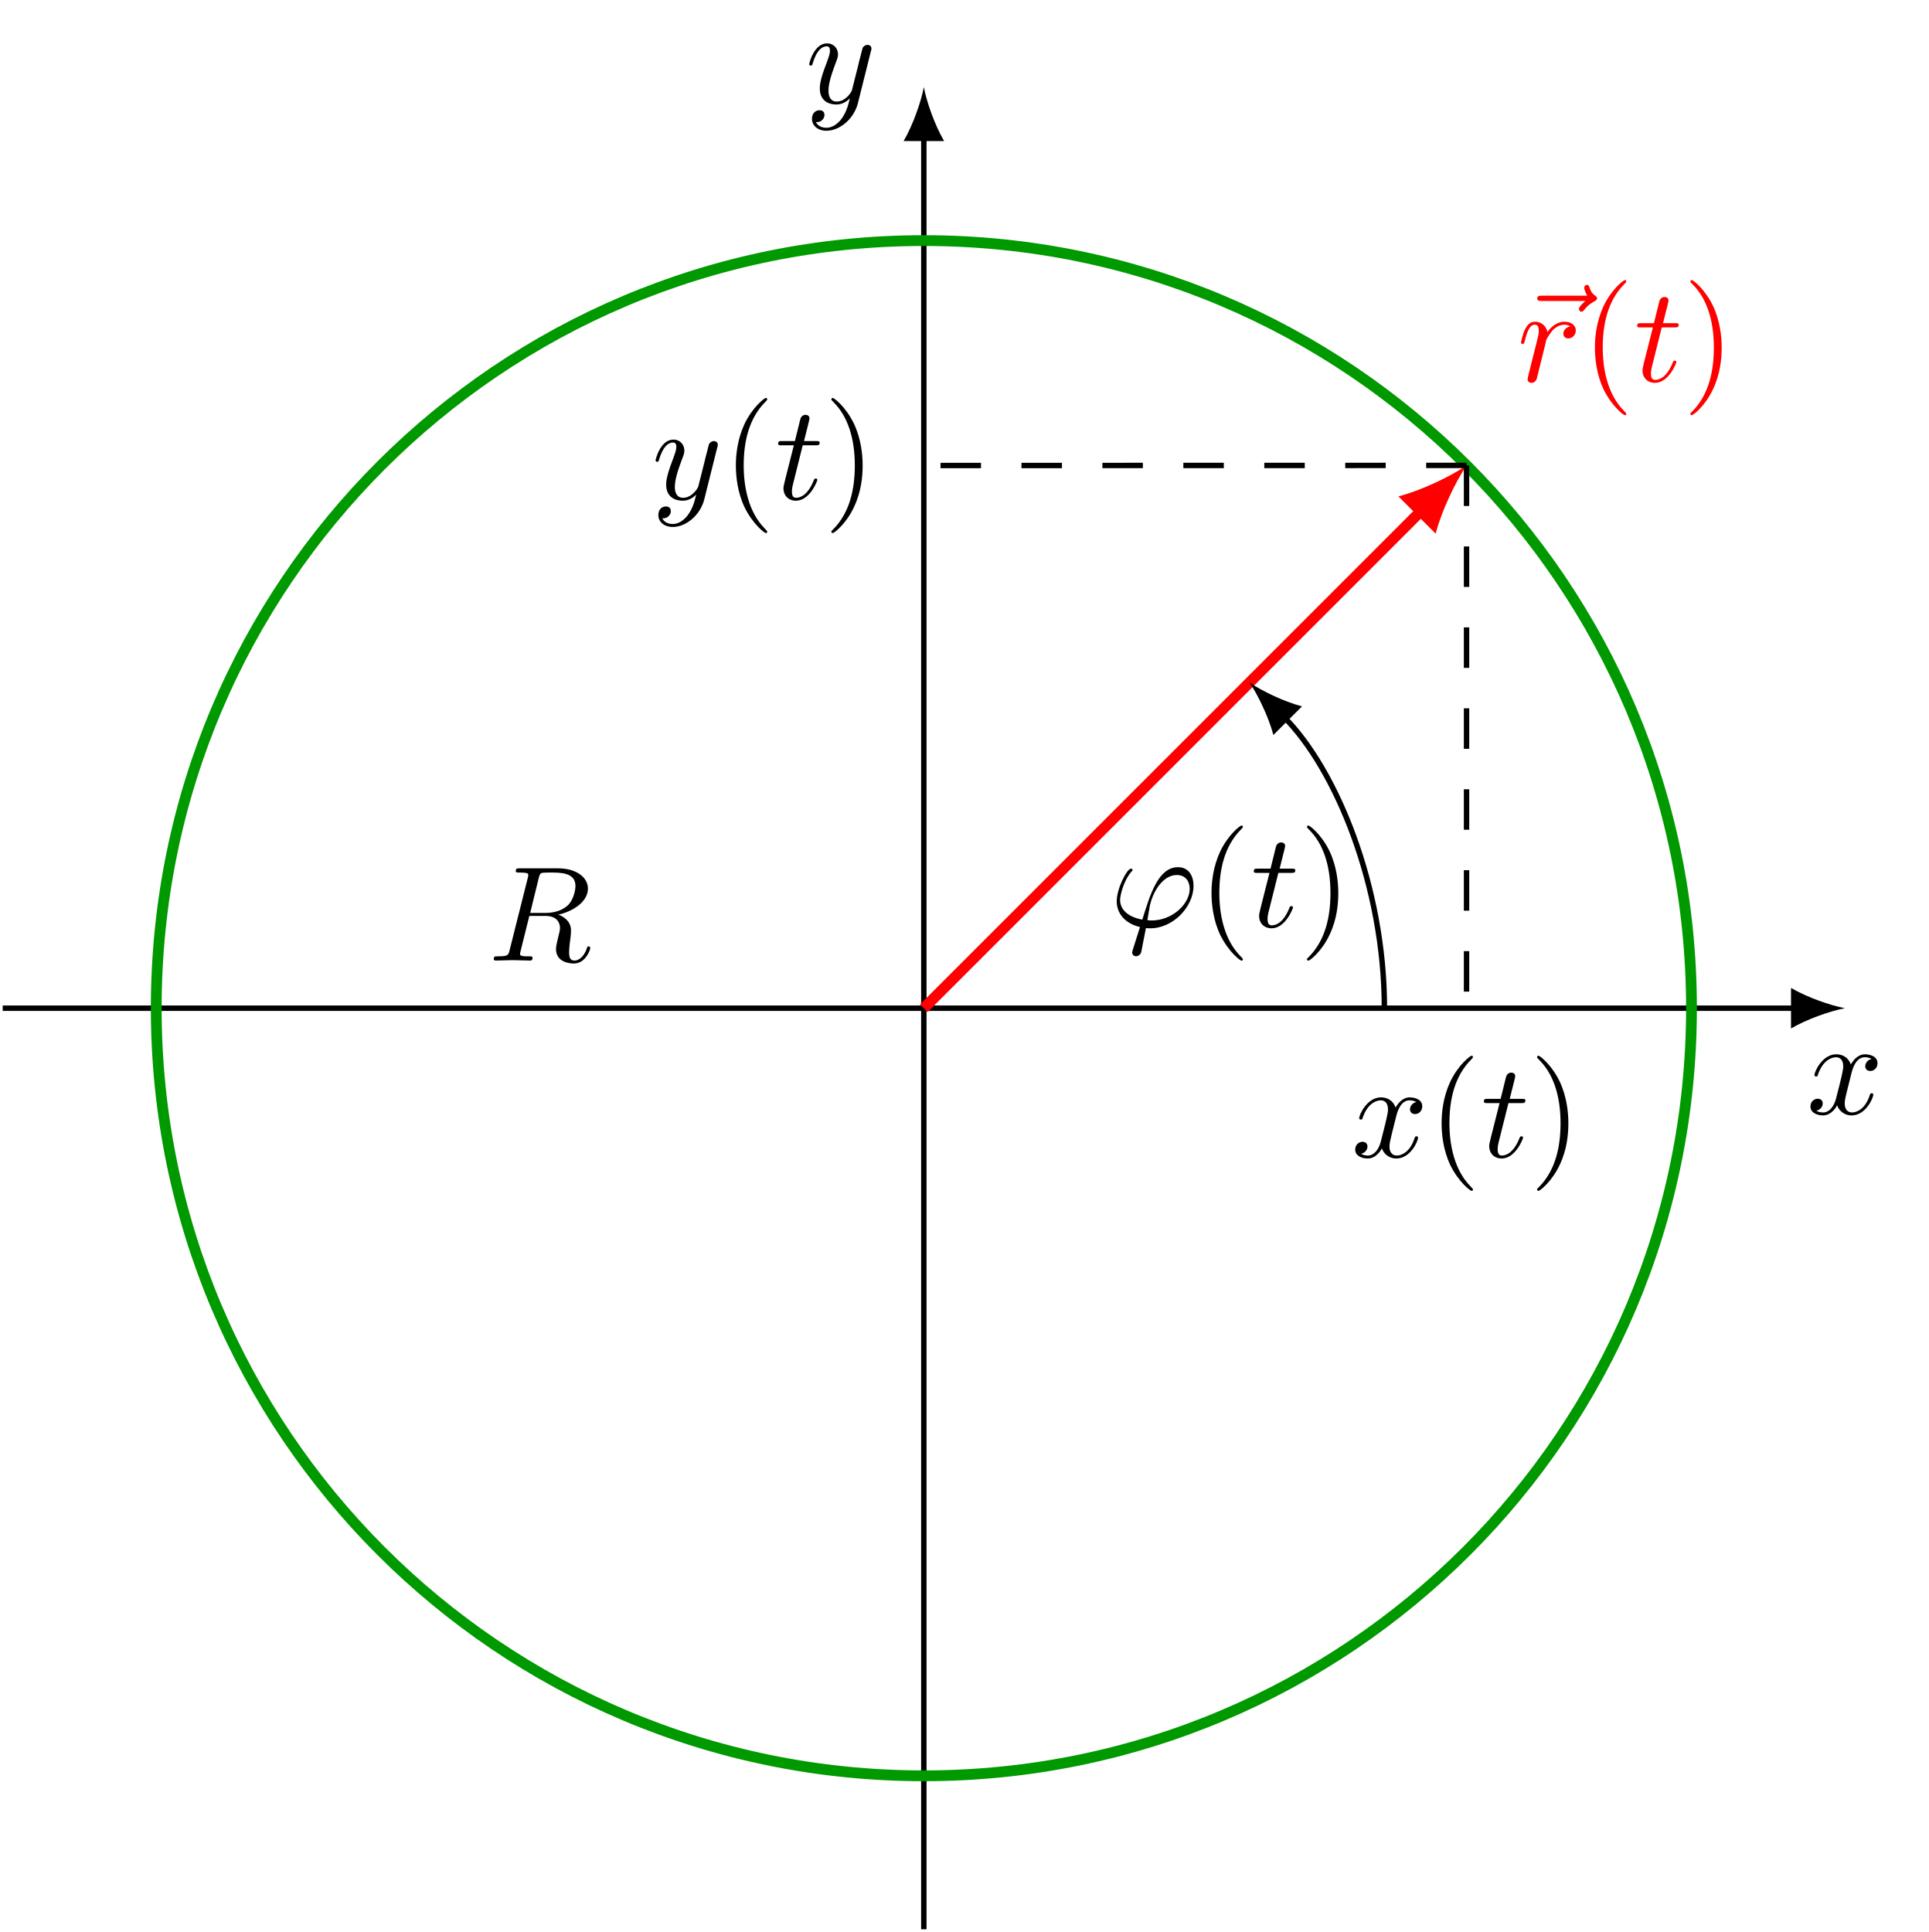
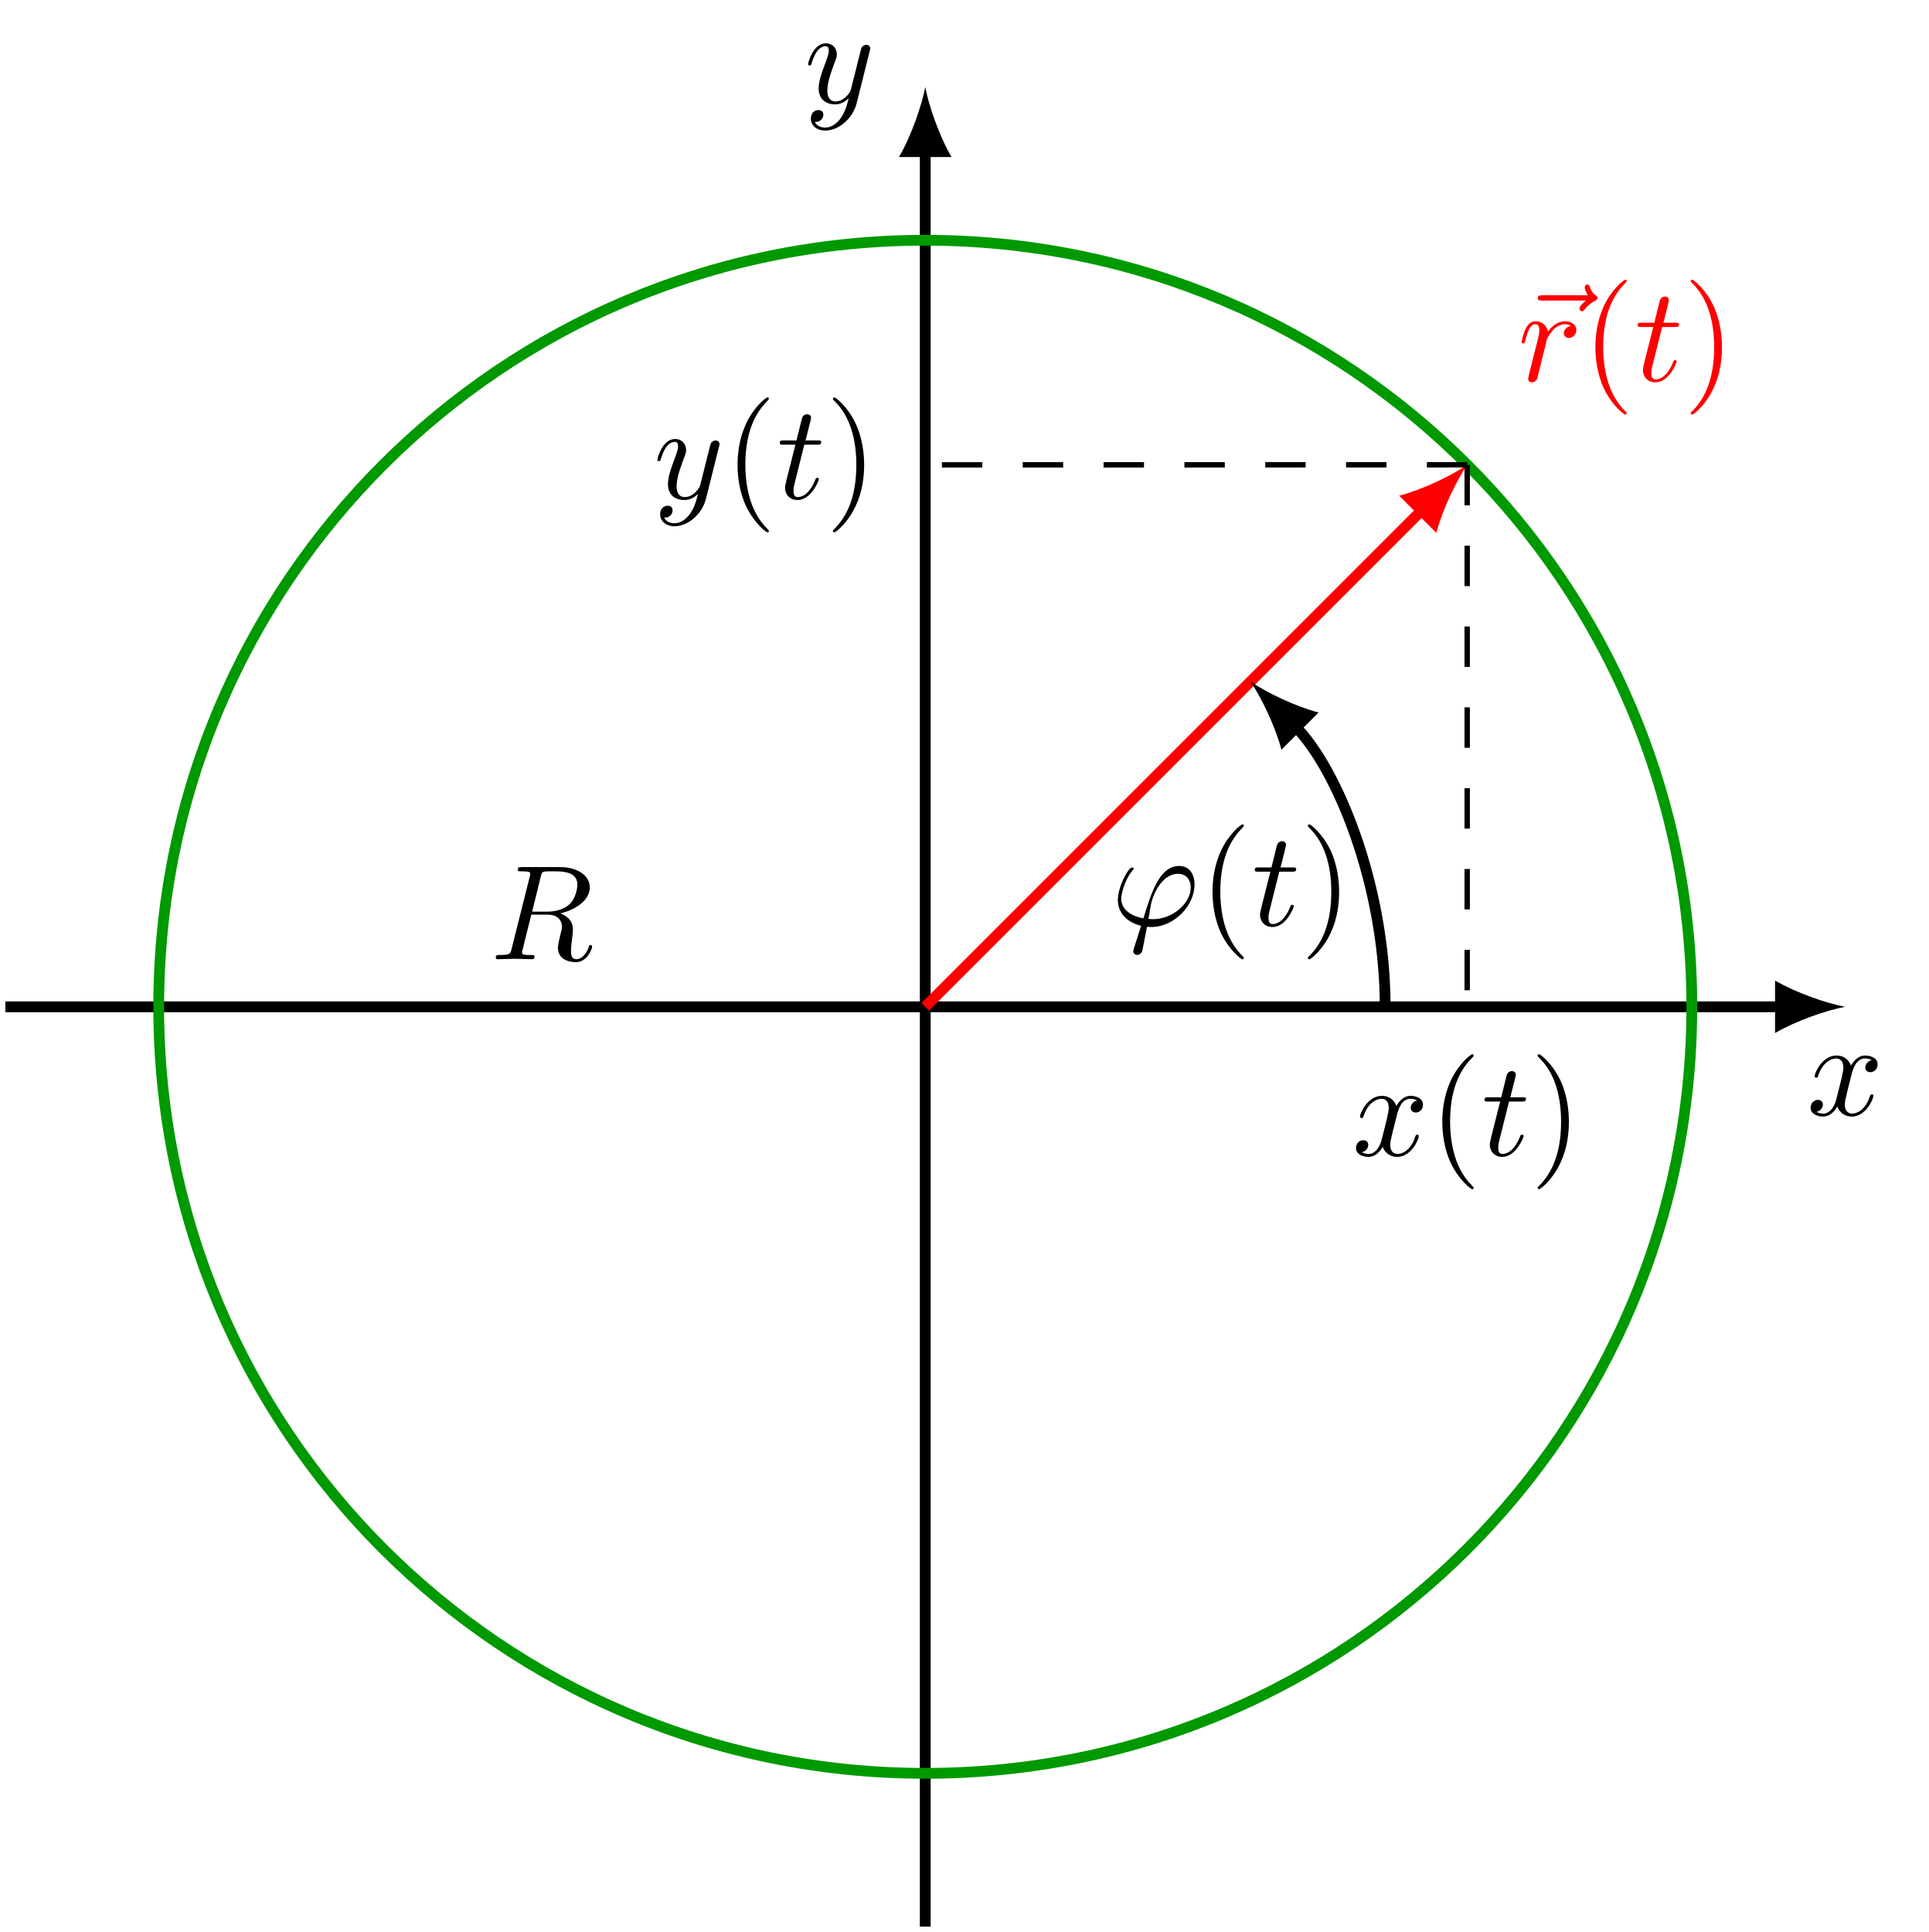
- <svg xmlns="http://www.w3.org/2000/svg" xmlns:xlink="http://www.w3.org/1999/xlink" width="142.429pt" height="142.696pt" viewBox="0 0 142.429 142.696" version="1.1">
+ <svg xmlns="http://www.w3.org/2000/svg" xmlns:xlink="http://www.w3.org/1999/xlink" width="142.629pt" height="142.895pt" viewBox="0 0 142.629 142.895" version="1.1">
  <defs>
    <g>
      <symbol overflow="visible" id="glyph0-0">
        <path style="stroke:none;" d="" />
      </symbol>
      <symbol overflow="visible" id="glyph0-1">
        <path style="stroke:none;" d="M 3.328 -3.016 C 3.391 -3.266 3.625 -4.188 4.312 -4.188 C 4.359 -4.188 4.609 -4.188 4.812 -4.062 C 4.531 -4 4.344 -3.766 4.344 -3.516 C 4.344 -3.359 4.453 -3.172 4.719 -3.172 C 4.938 -3.172 5.25 -3.344 5.25 -3.75 C 5.25 -4.266 4.672 -4.406 4.328 -4.406 C 3.75 -4.406 3.406 -3.875 3.281 -3.656 C 3.031 -4.312 2.5 -4.406 2.203 -4.406 C 1.172 -4.406 0.594 -3.125 0.594 -2.875 C 0.594 -2.766 0.703 -2.766 0.719 -2.766 C 0.797 -2.766 0.828 -2.797 0.844 -2.875 C 1.188 -3.938 1.844 -4.188 2.188 -4.188 C 2.375 -4.188 2.719 -4.094 2.719 -3.516 C 2.719 -3.203 2.547 -2.547 2.188 -1.141 C 2.031 -0.531 1.672 -0.109 1.234 -0.109 C 1.172 -0.109 0.953 -0.109 0.734 -0.234 C 0.984 -0.297 1.203 -0.5 1.203 -0.781 C 1.203 -1.047 0.984 -1.125 0.844 -1.125 C 0.531 -1.125 0.297 -0.875 0.297 -0.547 C 0.297 -0.094 0.781 0.109 1.219 0.109 C 1.891 0.109 2.25 -0.594 2.266 -0.641 C 2.391 -0.281 2.75 0.109 3.344 0.109 C 4.375 0.109 4.938 -1.172 4.938 -1.422 C 4.938 -1.531 4.859 -1.531 4.828 -1.531 C 4.734 -1.531 4.719 -1.484 4.688 -1.422 C 4.359 -0.344 3.688 -0.109 3.375 -0.109 C 2.984 -0.109 2.828 -0.422 2.828 -0.766 C 2.828 -0.984 2.875 -1.203 2.984 -1.641 Z M 3.328 -3.016 " />
      </symbol>
      <symbol overflow="visible" id="glyph0-2">
        <path style="stroke:none;" d="M 4.844 -3.797 C 4.891 -3.938 4.891 -3.953 4.891 -4.031 C 4.891 -4.203 4.75 -4.297 4.594 -4.297 C 4.5 -4.297 4.344 -4.234 4.25 -4.094 C 4.234 -4.031 4.141 -3.734 4.109 -3.547 C 4.031 -3.297 3.969 -3.016 3.906 -2.75 L 3.453 -0.953 C 3.422 -0.812 2.984 -0.109 2.328 -0.109 C 1.828 -0.109 1.719 -0.547 1.719 -0.922 C 1.719 -1.375 1.891 -2 2.219 -2.875 C 2.375 -3.281 2.422 -3.391 2.422 -3.594 C 2.422 -4.031 2.109 -4.406 1.609 -4.406 C 0.656 -4.406 0.297 -2.953 0.297 -2.875 C 0.297 -2.766 0.391 -2.766 0.406 -2.766 C 0.516 -2.766 0.516 -2.797 0.562 -2.953 C 0.844 -3.891 1.234 -4.188 1.578 -4.188 C 1.656 -4.188 1.828 -4.188 1.828 -3.875 C 1.828 -3.625 1.719 -3.359 1.656 -3.172 C 1.25 -2.109 1.078 -1.547 1.078 -1.078 C 1.078 -0.188 1.703 0.109 2.297 0.109 C 2.688 0.109 3.016 -0.062 3.297 -0.344 C 3.172 0.172 3.047 0.672 2.656 1.203 C 2.391 1.531 2.016 1.828 1.562 1.828 C 1.422 1.828 0.969 1.797 0.797 1.406 C 0.953 1.406 1.094 1.406 1.219 1.281 C 1.328 1.203 1.422 1.062 1.422 0.875 C 1.422 0.562 1.156 0.531 1.062 0.531 C 0.828 0.531 0.5 0.688 0.5 1.172 C 0.5 1.672 0.938 2.047 1.562 2.047 C 2.578 2.047 3.609 1.141 3.891 0.016 Z M 4.844 -3.797 " />
      </symbol>
      <symbol overflow="visible" id="glyph0-3">
        <path style="stroke:none;" d="M 5.359 -5.938 C 5.219 -5.797 4.891 -5.516 4.891 -5.344 C 4.891 -5.25 4.984 -5.141 5.078 -5.141 C 5.172 -5.141 5.219 -5.219 5.281 -5.281 C 5.391 -5.422 5.625 -5.703 6.062 -5.922 C 6.125 -5.969 6.234 -6.016 6.234 -6.125 C 6.234 -6.234 6.156 -6.281 6.094 -6.328 C 5.875 -6.484 5.766 -6.656 5.688 -6.891 C 5.656 -6.984 5.625 -7.125 5.484 -7.125 C 5.344 -7.125 5.281 -6.984 5.281 -6.906 C 5.281 -6.859 5.359 -6.547 5.516 -6.328 L 2.156 -6.328 C 2 -6.328 1.812 -6.328 1.812 -6.125 C 1.812 -5.938 2 -5.938 2.156 -5.938 Z M 5.359 -5.938 " />
      </symbol>
      <symbol overflow="visible" id="glyph0-4">
        <path style="stroke:none;" d="M 0.875 -0.594 C 0.844 -0.438 0.781 -0.203 0.781 -0.156 C 0.781 0.016 0.922 0.109 1.078 0.109 C 1.203 0.109 1.375 0.031 1.453 -0.172 C 1.469 -0.203 1.797 -1.562 1.844 -1.75 C 1.922 -2.078 2.109 -2.766 2.156 -3.047 C 2.203 -3.172 2.484 -3.641 2.719 -3.859 C 2.797 -3.922 3.094 -4.188 3.516 -4.188 C 3.781 -4.188 3.922 -4.062 3.938 -4.062 C 3.641 -4.016 3.422 -3.781 3.422 -3.516 C 3.422 -3.359 3.531 -3.172 3.797 -3.172 C 4.062 -3.172 4.344 -3.406 4.344 -3.766 C 4.344 -4.109 4.031 -4.406 3.516 -4.406 C 2.875 -4.406 2.438 -3.922 2.25 -3.641 C 2.156 -4.094 1.797 -4.406 1.328 -4.406 C 0.875 -4.406 0.688 -4.016 0.594 -3.844 C 0.422 -3.5 0.297 -2.906 0.297 -2.875 C 0.297 -2.766 0.391 -2.766 0.406 -2.766 C 0.516 -2.766 0.516 -2.781 0.578 -3 C 0.75 -3.703 0.953 -4.188 1.312 -4.188 C 1.469 -4.188 1.609 -4.109 1.609 -3.734 C 1.609 -3.516 1.578 -3.406 1.453 -2.891 Z M 0.875 -0.594 " />
      </symbol>
      <symbol overflow="visible" id="glyph0-5">
        <path style="stroke:none;" d="M 2.047 -3.984 L 2.984 -3.984 C 3.188 -3.984 3.297 -3.984 3.297 -4.188 C 3.297 -4.297 3.188 -4.297 3.016 -4.297 L 2.141 -4.297 C 2.5 -5.719 2.547 -5.906 2.547 -5.969 C 2.547 -6.141 2.422 -6.234 2.25 -6.234 C 2.219 -6.234 1.938 -6.234 1.859 -5.875 L 1.469 -4.297 L 0.531 -4.297 C 0.328 -4.297 0.234 -4.297 0.234 -4.109 C 0.234 -3.984 0.312 -3.984 0.516 -3.984 L 1.391 -3.984 C 0.672 -1.156 0.625 -0.984 0.625 -0.812 C 0.625 -0.266 1 0.109 1.547 0.109 C 2.562 0.109 3.125 -1.344 3.125 -1.422 C 3.125 -1.531 3.047 -1.531 3.016 -1.531 C 2.922 -1.531 2.906 -1.5 2.859 -1.391 C 2.438 -0.344 1.906 -0.109 1.562 -0.109 C 1.359 -0.109 1.25 -0.234 1.25 -0.562 C 1.25 -0.812 1.281 -0.875 1.312 -1.047 Z M 2.047 -3.984 " />
      </symbol>
      <symbol overflow="visible" id="glyph0-6">
        <path style="stroke:none;" d="M 1.688 1.688 C 1.656 1.828 1.641 1.844 1.641 1.891 C 1.641 2.109 1.828 2.172 1.938 2.172 C 1.984 2.172 2.203 2.141 2.297 1.906 C 2.328 1.828 2.375 1.5 2.656 0.094 C 2.734 0.094 2.812 0.109 2.984 0.109 C 4.641 0.109 6.172 -1.453 6.172 -3.031 C 6.172 -3.812 5.781 -4.406 5.031 -4.406 C 3.594 -4.406 2.984 -2.469 2.391 -0.531 C 1.312 -0.734 0.75 -1.281 0.75 -2 C 0.75 -2.281 0.984 -3.375 1.578 -4.062 C 1.672 -4.156 1.672 -4.172 1.672 -4.203 C 1.672 -4.234 1.641 -4.297 1.547 -4.297 C 1.266 -4.297 0.5 -2.844 0.5 -1.891 C 0.5 -0.953 1.156 -0.234 2.219 0.016 Z M 3.078 -0.469 C 2.984 -0.469 2.969 -0.469 2.891 -0.484 C 2.766 -0.484 2.766 -0.484 2.766 -0.516 C 2.766 -0.531 2.938 -1.453 2.953 -1.594 C 3.266 -2.875 4.047 -3.828 4.938 -3.828 C 5.625 -3.828 5.891 -3.297 5.891 -2.812 C 5.891 -1.688 4.609 -0.469 3.078 -0.469 Z M 3.078 -0.469 " />
      </symbol>
      <symbol overflow="visible" id="glyph0-7">
        <path style="stroke:none;" d="M 3.734 -6.125 C 3.797 -6.359 3.828 -6.453 4.016 -6.484 C 4.109 -6.5 4.422 -6.5 4.625 -6.5 C 5.328 -6.5 6.438 -6.5 6.438 -5.516 C 6.438 -5.172 6.281 -4.484 5.891 -4.094 C 5.625 -3.844 5.109 -3.516 4.203 -3.516 L 3.094 -3.516 Z M 5.172 -3.391 C 6.188 -3.609 7.359 -4.312 7.359 -5.312 C 7.359 -6.172 6.469 -6.812 5.156 -6.812 L 2.328 -6.812 C 2.125 -6.812 2.031 -6.812 2.031 -6.609 C 2.031 -6.5 2.125 -6.5 2.312 -6.5 C 2.328 -6.5 2.516 -6.5 2.688 -6.484 C 2.875 -6.453 2.953 -6.453 2.953 -6.312 C 2.953 -6.281 2.953 -6.25 2.922 -6.125 L 1.578 -0.781 C 1.484 -0.391 1.469 -0.312 0.672 -0.312 C 0.5 -0.312 0.406 -0.312 0.406 -0.109 C 0.406 0 0.531 0 0.547 0 C 0.828 0 1.531 -0.031 1.797 -0.031 C 2.078 -0.031 2.797 0 3.078 0 C 3.156 0 3.266 0 3.266 -0.203 C 3.266 -0.312 3.188 -0.312 2.984 -0.312 C 2.625 -0.312 2.344 -0.312 2.344 -0.484 C 2.344 -0.547 2.359 -0.594 2.375 -0.656 L 3.031 -3.297 L 4.219 -3.297 C 5.125 -3.297 5.297 -2.734 5.297 -2.391 C 5.297 -2.25 5.219 -1.938 5.156 -1.703 C 5.094 -1.422 5 -1.062 5 -0.859 C 5 0.219 6.203 0.219 6.328 0.219 C 7.172 0.219 7.531 -0.781 7.531 -0.922 C 7.531 -1.047 7.422 -1.047 7.406 -1.047 C 7.312 -1.047 7.297 -0.984 7.281 -0.906 C 7.031 -0.172 6.594 0 6.375 0 C 6.047 0 5.969 -0.219 5.969 -0.609 C 5.969 -0.922 6.031 -1.422 6.078 -1.75 C 6.094 -1.891 6.109 -2.078 6.109 -2.219 C 6.109 -2.984 5.438 -3.297 5.172 -3.391 Z M 5.172 -3.391 " />
      </symbol>
      <symbol overflow="visible" id="glyph1-0">
        <path style="stroke:none;" d="" />
      </symbol>
      <symbol overflow="visible" id="glyph1-1">
        <path style="stroke:none;" d="M 3.297 2.391 C 3.297 2.359 3.297 2.344 3.125 2.172 C 1.891 0.922 1.562 -0.969 1.562 -2.5 C 1.562 -4.234 1.938 -5.969 3.172 -7.203 C 3.297 -7.328 3.297 -7.344 3.297 -7.375 C 3.297 -7.453 3.266 -7.484 3.203 -7.484 C 3.094 -7.484 2.203 -6.797 1.609 -5.531 C 1.109 -4.438 0.984 -3.328 0.984 -2.5 C 0.984 -1.719 1.094 -0.516 1.641 0.625 C 2.25 1.844 3.094 2.5 3.203 2.5 C 3.266 2.5 3.297 2.469 3.297 2.391 Z M 3.297 2.391 " />
      </symbol>
      <symbol overflow="visible" id="glyph1-2">
        <path style="stroke:none;" d="M 2.875 -2.5 C 2.875 -3.266 2.766 -4.469 2.219 -5.609 C 1.625 -6.828 0.766 -7.484 0.672 -7.484 C 0.609 -7.484 0.562 -7.438 0.562 -7.375 C 0.562 -7.344 0.562 -7.328 0.75 -7.141 C 1.734 -6.156 2.297 -4.578 2.297 -2.5 C 2.297 -0.781 1.938 0.969 0.703 2.219 C 0.562 2.344 0.562 2.359 0.562 2.391 C 0.562 2.453 0.609 2.5 0.672 2.5 C 0.766 2.5 1.672 1.812 2.25 0.547 C 2.766 -0.547 2.875 -1.656 2.875 -2.5 Z M 2.875 -2.5 " />
      </symbol>
    </g>
    <clipPath id="clip1">
-       <path d="M 68 9 L 69 9 L 69 142.695 L 68 142.695 Z M 68 9 " />
+       <path d="M 68 10 L 69 10 L 69 142.895 L 68 142.895 Z M 68 10 " />
    </clipPath>
    <clipPath id="clip2">
-       <path d="M 0 6 L 137 6 L 137 142.695 L 0 142.695 Z M 0 6 " />
+       <path d="M 0 6 L 137 6 L 137 142.895 L 0 142.895 Z M 0 6 " />
    </clipPath>
  </defs>
  <g id="surface1">
-     <path style="fill:none;stroke-width:0.399;stroke-linecap:butt;stroke-linejoin:miter;stroke:rgb(0%,0%,0%);stroke-opacity:1;stroke-miterlimit:10;" d="M -68.032 0 L 64.445 0 " transform="matrix(1,0,0,-1,68.231,74.465)" />
-     <path style=" stroke:none;fill-rule:nonzero;fill:rgb(0%,0%,0%);fill-opacity:1;" d="M 136.262 74.465 C 135.199 74.266 133.473 73.668 132.277 72.969 L 132.277 75.961 C 133.473 75.262 135.199 74.664 136.262 74.465 " />
+     <path style="fill:none;stroke-width:0.797;stroke-linecap:butt;stroke-linejoin:miter;stroke:rgb(0%,0%,0%);stroke-opacity:1;stroke-miterlimit:10;" d="M -68.032 0 L 63.371 0 " transform="matrix(1,0,0,-1,68.43,74.465)" />
+     <path style=" stroke:none;fill-rule:nonzero;fill:rgb(0%,0%,0%);fill-opacity:1;" d="M 136.461 74.465 C 135.082 74.207 132.836 73.43 131.281 72.523 L 131.281 76.406 C 132.836 75.5 135.082 74.723 136.461 74.465 " />
    <g style="fill:rgb(0%,0%,0%);fill-opacity:1;">
-       <use xlink:href="#glyph0-1" x="133.415" y="82.275" />
+       <use xlink:href="#glyph0-1" x="133.614" y="82.474" />
    </g>
    <g clip-path="url(#clip1)" clip-rule="nonzero">
-       <path style="fill:none;stroke-width:0.399;stroke-linecap:butt;stroke-linejoin:miter;stroke:rgb(0%,0%,0%);stroke-opacity:1;stroke-miterlimit:10;" d="M -0.001 -68.031 L -0.001 64.445 " transform="matrix(1,0,0,-1,68.231,74.465)" />
+       <path style="fill:none;stroke-width:0.797;stroke-linecap:butt;stroke-linejoin:miter;stroke:rgb(0%,0%,0%);stroke-opacity:1;stroke-miterlimit:10;" d="M -0 -68.031 L -0 63.371 " transform="matrix(1,0,0,-1,68.43,74.465)" />
    </g>
-     <path style=" stroke:none;fill-rule:nonzero;fill:rgb(0%,0%,0%);fill-opacity:1;" d="M 68.23 6.434 C 68.031 7.496 67.434 9.223 66.738 10.418 L 69.727 10.418 C 69.027 9.223 68.43 7.496 68.23 6.434 " />
+     <path style=" stroke:none;fill-rule:nonzero;fill:rgb(0%,0%,0%);fill-opacity:1;" d="M 68.43 6.434 C 68.172 7.812 67.395 10.059 66.488 11.613 L 70.371 11.613 C 69.465 10.059 68.688 7.812 68.43 6.434 " />
    <g style="fill:rgb(0%,0%,0%);fill-opacity:1;">
      <use xlink:href="#glyph0-2" x="59.469" y="7.61" />
    </g>
    <g clip-path="url(#clip2)" clip-rule="nonzero">
-       <path style="fill:none;stroke-width:0.797;stroke-linecap:butt;stroke-linejoin:miter;stroke:rgb(0%,59.999%,0%);stroke-opacity:1;stroke-miterlimit:10;" d="M 56.695 0 C 56.695 31.313 31.312 56.695 -0.001 56.695 C -31.313 56.695 -56.692 31.313 -56.692 0 C -56.692 -31.312 -31.313 -56.695 -0.001 -56.695 C 31.312 -56.695 56.695 -31.312 56.695 0 Z M 56.695 0 " transform="matrix(1,0,0,-1,68.231,74.465)" />
+       <path style="fill:none;stroke-width:0.797;stroke-linecap:butt;stroke-linejoin:miter;stroke:rgb(0%,59.999%,0%);stroke-opacity:1;stroke-miterlimit:10;" d="M 56.695 0 C 56.695 31.313 31.312 56.695 -0 56.695 C -31.313 56.695 -56.692 31.313 -56.692 0 C -56.692 -31.312 -31.313 -56.695 -0 -56.695 C 31.312 -56.695 56.695 -31.312 56.695 0 Z M 56.695 0 " transform="matrix(1,0,0,-1,68.43,74.465)" />
    </g>
-     <path style="fill:none;stroke-width:0.797;stroke-linecap:butt;stroke-linejoin:miter;stroke:rgb(100%,0%,0%);stroke-opacity:1;stroke-miterlimit:10;" d="M -0.001 0 L 36.792 36.793 " transform="matrix(1,0,0,-1,68.231,74.465)" />
-     <path style=" stroke:none;fill-rule:nonzero;fill:rgb(100%,0%,0%);fill-opacity:1;" d="M 108.32 34.375 C 107.16 35.172 105.023 36.207 103.281 36.664 L 106.031 39.414 C 106.488 37.672 107.527 35.535 108.32 34.375 " />
+     <path style="fill:none;stroke-width:0.797;stroke-linecap:butt;stroke-linejoin:miter;stroke:rgb(100%,0%,0%);stroke-opacity:1;stroke-miterlimit:10;" d="M -0 0 L 36.793 36.793 " transform="matrix(1,0,0,-1,68.43,74.465)" />
+     <path style=" stroke:none;fill-rule:nonzero;fill:rgb(100%,0%,0%);fill-opacity:1;" d="M 108.52 34.375 C 107.359 35.172 105.223 36.207 103.48 36.664 L 106.23 39.414 C 106.688 37.672 107.727 35.535 108.52 34.375 " />
    <g style="fill:rgb(100%,0%,0%);fill-opacity:1;">
-       <use xlink:href="#glyph0-3" x="111.72" y="28.168" />
+       <use xlink:href="#glyph0-3" x="111.919" y="28.168" />
    </g>
    <g style="fill:rgb(100%,0%,0%);fill-opacity:1;">
-       <use xlink:href="#glyph0-4" x="112.039" y="28.168" />
+       <use xlink:href="#glyph0-4" x="112.238" y="28.168" />
    </g>
    <g style="fill:rgb(100%,0%,0%);fill-opacity:1;">
-       <use xlink:href="#glyph1-1" x="116.809" y="28.168" />
+       <use xlink:href="#glyph1-1" x="117.008" y="28.168" />
    </g>
    <g style="fill:rgb(100%,0%,0%);fill-opacity:1;">
-       <use xlink:href="#glyph0-5" x="120.683" y="28.168" />
+       <use xlink:href="#glyph0-5" x="120.883" y="28.168" />
    </g>
    <g style="fill:rgb(100%,0%,0%);fill-opacity:1;">
-       <use xlink:href="#glyph1-2" x="124.281" y="28.168" />
+       <use xlink:href="#glyph1-2" x="124.48" y="28.168" />
    </g>
-     <path style="fill:none;stroke-width:0.399;stroke-linecap:butt;stroke-linejoin:miter;stroke:rgb(0%,0%,0%);stroke-opacity:1;stroke-miterlimit:10;" d="M 34.015 0 C 34.015 9.02 30.433 17.676 26.589 21.516 " transform="matrix(1,0,0,-1,68.231,74.465)" />
-     <path style=" stroke:none;fill-rule:nonzero;fill:rgb(0%,0%,0%);fill-opacity:1;" d="M 92.285 50.41 C 92.895 51.305 93.691 52.949 94.047 54.285 L 96.16 52.172 C 94.82 51.82 93.176 51.023 92.285 50.41 " />
+     <path style="fill:none;stroke-width:0.797;stroke-linecap:butt;stroke-linejoin:miter;stroke:rgb(0%,0%,0%);stroke-opacity:1;stroke-miterlimit:10;" d="M 34.015 0 C 34.015 9.02 30.433 17.676 27.351 20.758 " transform="matrix(1,0,0,-1,68.43,74.465)" />
+     <path style=" stroke:none;fill-rule:nonzero;fill:rgb(0%,0%,0%);fill-opacity:1;" d="M 92.484 50.41 C 93.277 51.57 94.316 53.707 94.773 55.449 L 97.52 52.699 C 95.781 52.242 93.645 51.207 92.484 50.41 " />
    <g style="fill:rgb(0%,0%,0%);fill-opacity:1;">
-       <use xlink:href="#glyph0-6" x="81.976" y="68.455" />
+       <use xlink:href="#glyph0-6" x="82.175" y="68.455" />
    </g>
    <g style="fill:rgb(0%,0%,0%);fill-opacity:1;">
-       <use xlink:href="#glyph1-1" x="88.493" y="68.455" />
+       <use xlink:href="#glyph1-1" x="88.692" y="68.455" />
    </g>
    <g style="fill:rgb(0%,0%,0%);fill-opacity:1;">
-       <use xlink:href="#glyph0-5" x="92.367" y="68.455" />
+       <use xlink:href="#glyph0-5" x="92.566" y="68.455" />
    </g>
    <g style="fill:rgb(0%,0%,0%);fill-opacity:1;">
-       <use xlink:href="#glyph1-2" x="95.965" y="68.455" />
+       <use xlink:href="#glyph1-2" x="96.164" y="68.455" />
    </g>
    <g style="fill:rgb(0%,0%,0%);fill-opacity:1;">
-       <use xlink:href="#glyph0-7" x="36.063" y="70.946" />
+       <use xlink:href="#glyph0-7" x="36.263" y="70.945" />
    </g>
-     <path style="fill:none;stroke-width:0.399;stroke-linecap:butt;stroke-linejoin:miter;stroke:rgb(0%,0%,0%);stroke-opacity:1;stroke-dasharray:2.989,2.989;stroke-miterlimit:10;" d="M 40.081 40.082 L 40.081 0 " transform="matrix(1,0,0,-1,68.231,74.465)" />
+     <path style="fill:none;stroke-width:0.399;stroke-linecap:butt;stroke-linejoin:miter;stroke:rgb(0%,0%,0%);stroke-opacity:1;stroke-dasharray:2.989,2.989;stroke-miterlimit:10;" d="M 40.082 40.082 L 40.082 0 " transform="matrix(1,0,0,-1,68.43,74.465)" />
    <g style="fill:rgb(0%,0%,0%);fill-opacity:1;">
-       <use xlink:href="#glyph0-1" x="99.792" y="85.457" />
+       <use xlink:href="#glyph0-1" x="99.992" y="85.457" />
    </g>
    <g style="fill:rgb(0%,0%,0%);fill-opacity:1;">
-       <use xlink:href="#glyph1-1" x="105.486" y="85.457" />
+       <use xlink:href="#glyph1-1" x="105.686" y="85.457" />
    </g>
    <g style="fill:rgb(0%,0%,0%);fill-opacity:1;">
-       <use xlink:href="#glyph0-5" x="109.361" y="85.457" />
+       <use xlink:href="#glyph0-5" x="109.56" y="85.457" />
    </g>
    <g style="fill:rgb(0%,0%,0%);fill-opacity:1;">
-       <use xlink:href="#glyph1-2" x="112.958" y="85.457" />
+       <use xlink:href="#glyph1-2" x="113.158" y="85.457" />
    </g>
-     <path style="fill:none;stroke-width:0.399;stroke-linecap:butt;stroke-linejoin:miter;stroke:rgb(0%,0%,0%);stroke-opacity:1;stroke-dasharray:2.989,2.989;stroke-miterlimit:10;" d="M 40.089 40.09 L -0.001 40.082 " transform="matrix(1,0,0,-1,68.231,74.465)" />
+     <path style="fill:none;stroke-width:0.399;stroke-linecap:butt;stroke-linejoin:miter;stroke:rgb(0%,0%,0%);stroke-opacity:1;stroke-dasharray:2.989,2.989;stroke-miterlimit:10;" d="M 40.09 40.09 L -0 40.082 " transform="matrix(1,0,0,-1,68.43,74.465)" />
    <g style="fill:rgb(0%,0%,0%);fill-opacity:1;">
-       <use xlink:href="#glyph0-2" x="48.122" y="36.874" />
+       <use xlink:href="#glyph0-2" x="48.322" y="36.874" />
    </g>
    <g style="fill:rgb(0%,0%,0%);fill-opacity:1;">
-       <use xlink:href="#glyph1-1" x="53.364" y="36.874" />
+       <use xlink:href="#glyph1-1" x="53.564" y="36.874" />
    </g>
    <g style="fill:rgb(0%,0%,0%);fill-opacity:1;">
-       <use xlink:href="#glyph0-5" x="57.239" y="36.874" />
+       <use xlink:href="#glyph0-5" x="57.438" y="36.874" />
    </g>
    <g style="fill:rgb(0%,0%,0%);fill-opacity:1;">
-       <use xlink:href="#glyph1-2" x="60.836" y="36.874" />
+       <use xlink:href="#glyph1-2" x="61.036" y="36.874" />
    </g>
  </g>
</svg>
